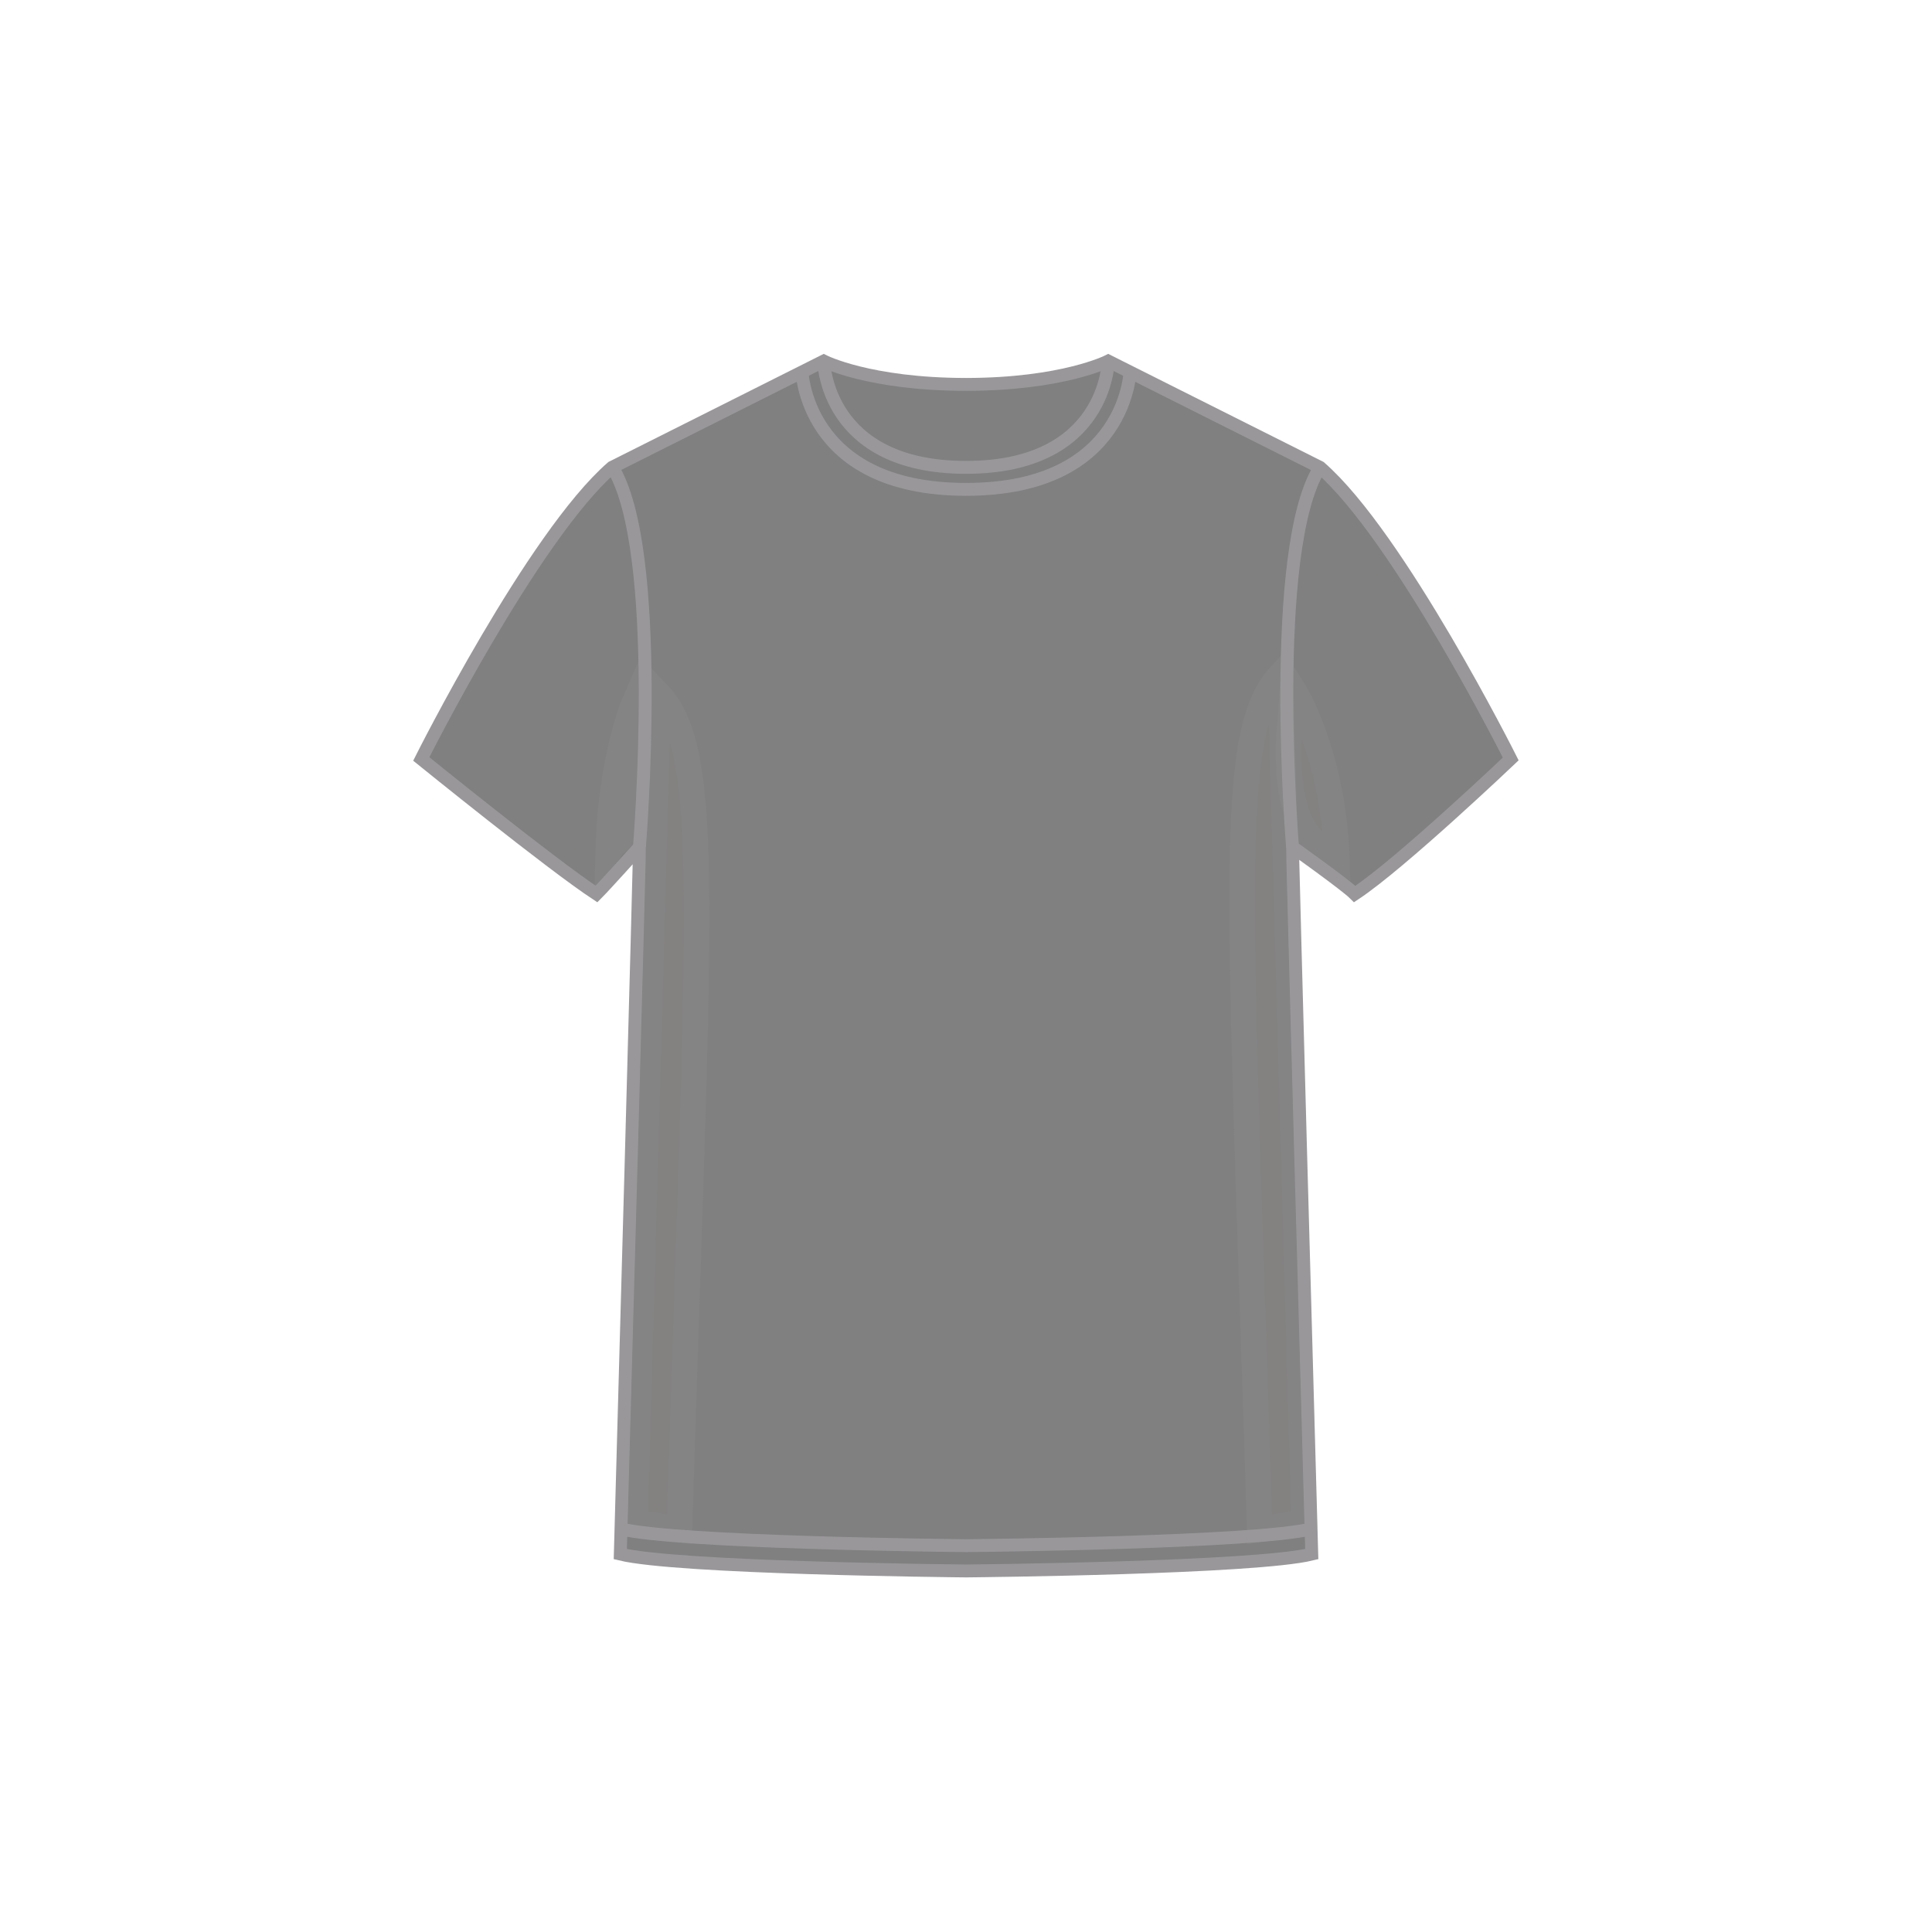
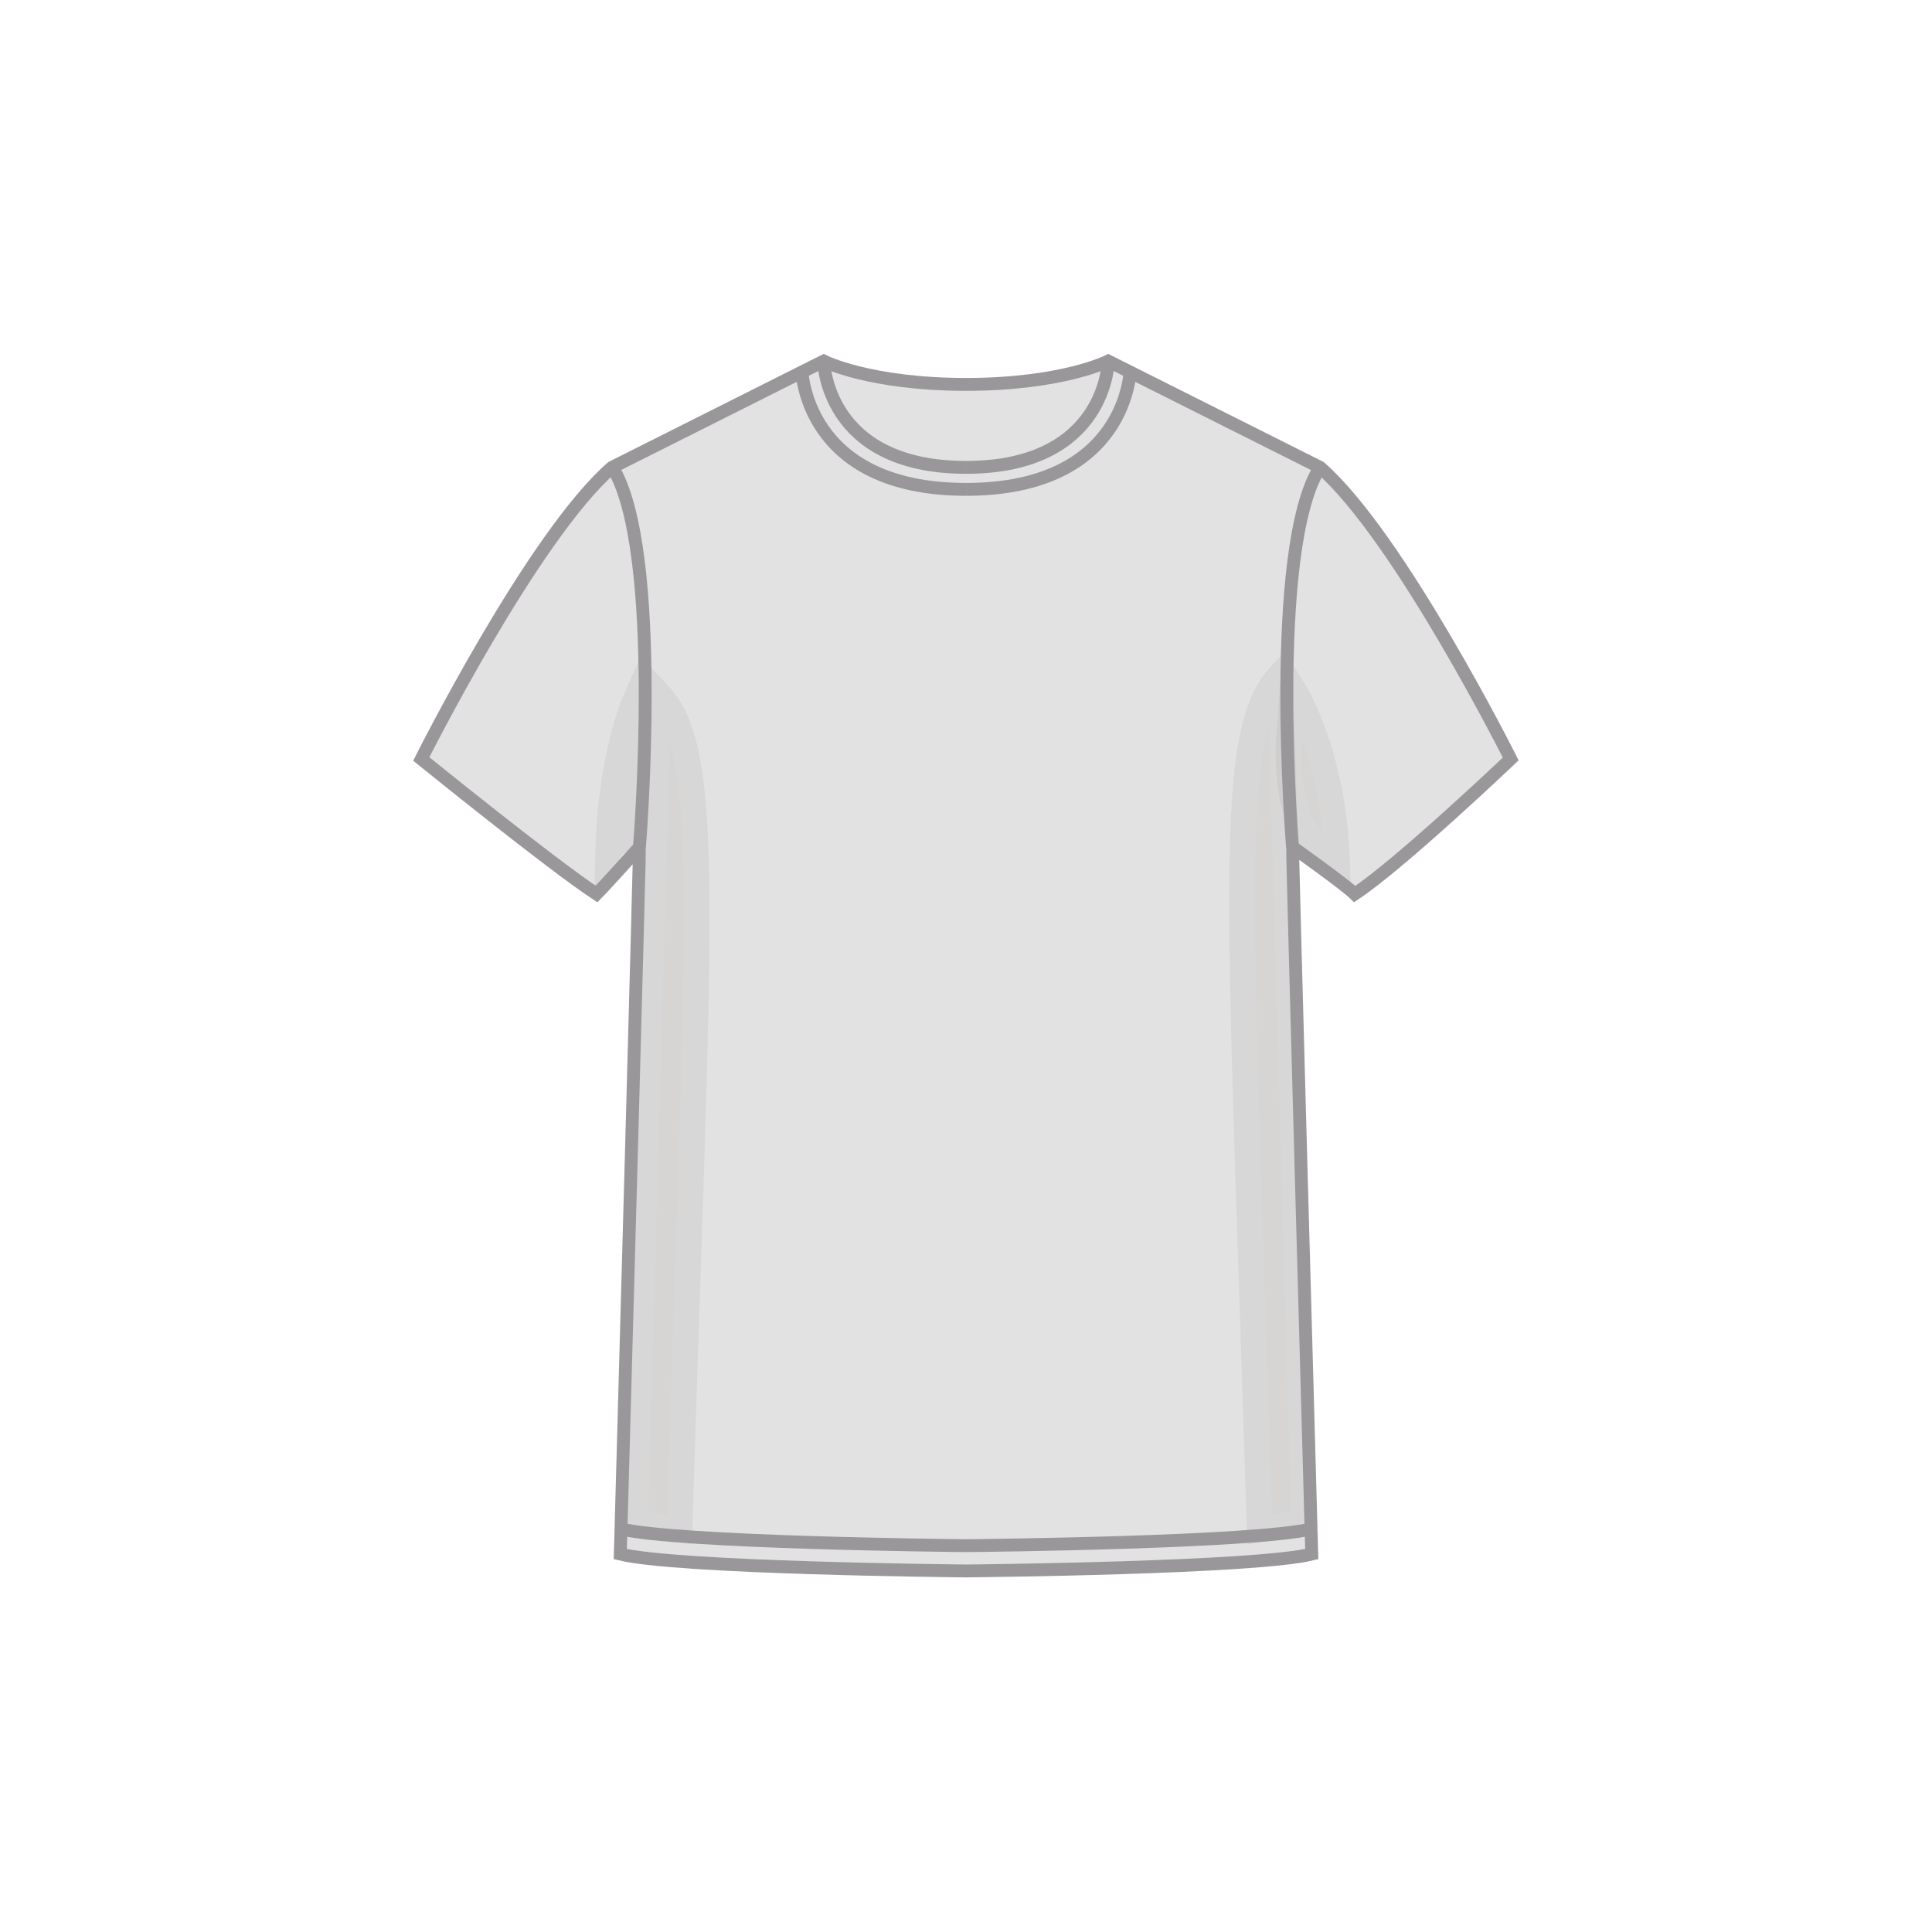
<svg xmlns="http://www.w3.org/2000/svg" xmlns:xlink="http://www.w3.org/1999/xlink" version="1.1" x="0px" y="0px" viewBox="0 0 75 75" enable-background="new 0 0 75 75" xml:space="preserve">
  <g id="Titles" display="none">
    <text transform="matrix(1 0 0 1 25.0278 5.5386)" display="inline">
      <tspan x="0" y="0" fill="#9B9694" font-family="'CircularAirPro-Bold'" font-size="4.4">S</tspan>
      <tspan x="2.649" y="0" fill="#9B9694" font-family="'CircularAirPro-Bold'" font-size="4.4">T </tspan>
      <tspan x="6.459" y="0" fill="#9B9694" font-family="'CircularAirPro-Bold'" font-size="4.4">A</tspan>
      <tspan x="9.592" y="0" fill="#9B9694" font-family="'CircularAirPro-Bold'" font-size="4.4">c</tspan>
      <tspan x="12.012" y="0" fill="#9B9694" font-family="'CircularAirPro-Bold'" font-size="4.4">t</tspan>
      <tspan x="13.666" y="0" fill="#9B9694" font-family="'CircularAirPro-Bold'" font-size="4.4">i</tspan>
      <tspan x="14.876" y="0" fill="#9B9694" font-family="'CircularAirPro-Bold'" font-size="4.4">v</tspan>
      <tspan x="17.212" y="0" fill="#9B9694" font-family="'CircularAirPro-Bold'" font-size="4.4">e </tspan>
      <tspan x="20.732" y="0" fill="#9B9694" font-family="'CircularAirPro-Bold'" font-size="4.4">T</tspan>
      <tspan x="23.042" y="0" fill="#9B9694" font-family="'CircularAirPro-Bold'" font-size="4.4">ee </tspan>
    </text>
  </g>
  <g id="STA_Womens">
    <g>
-       <path fill="grey" stroke="#99979A" stroke-width="0.5" stroke-miterlimit="10" d="M51.241,18.143l-8.22-4.126    c0,0-1.757,0.902-5.521,0.906c-3.765-0.004-5.523-0.906-5.523-0.906l-8.218,4.126c-3.069,2.666-7.405,11.32-7.405,11.32    s5.04,4.084,6.802,5.242c0.353-0.353,1.669-1.821,1.669-1.821s0,0.721-0.745,27.446c2.203,0.539,12.842,0.648,13.408,0.654h0.013    h0.012c0.567-0.006,11.206-0.115,13.409-0.654c-0.746-26.725-0.746-27.446-0.746-27.446s2.063,1.468,2.415,1.821    c1.761-1.158,6.055-5.242,6.055-5.242S54.31,20.809,51.241,18.143z" />
+       <path fill="#E2E2E2" stroke="#99979A" stroke-width="0.5" stroke-miterlimit="10" d="M51.241,18.143l-8.22-4.126    c0,0-1.757,0.902-5.521,0.906c-3.765-0.004-5.523-0.906-5.523-0.906l-8.218,4.126c-3.069,2.666-7.405,11.32-7.405,11.32    s5.04,4.084,6.802,5.242c0.353-0.353,1.669-1.821,1.669-1.821s0,0.721-0.745,27.446c2.203,0.539,12.842,0.648,13.408,0.654h0.013    h0.012c0.567-0.006,11.206-0.115,13.409-0.654c-0.746-26.725-0.746-27.446-0.746-27.446s2.063,1.468,2.415,1.821    c1.761-1.158,6.055-5.242,6.055-5.242S54.31,20.809,51.241,18.143z" />
      <path fill="none" stroke="#99979A" stroke-width="0.5" stroke-miterlimit="10" d="M50.176,32.884c0,0-0.946-11.56,1.064-14.741" />
      <path fill="none" stroke="#99979A" stroke-width="0.5" stroke-miterlimit="10" d="M24.825,32.857c0,0,0.946-11.56-1.065-14.741" />
      <path fill="none" stroke="#99979A" stroke-width="0.5" stroke-miterlimit="10" d="M31.979,14.017c0,0,0.051,4.126,5.521,4.126" />
      <path fill="none" stroke="#99979A" stroke-width="0.5" stroke-miterlimit="10" d="M43.022,14.017c0,0-0.051,4.126-5.521,4.126" />
      <path fill="none" stroke="#99979A" stroke-width="0.5" stroke-miterlimit="10" d="M31.124,14.318c0,0,0.058,4.679,6.377,4.679" />
      <path fill="none" stroke="#99979A" stroke-width="0.5" stroke-miterlimit="10" d="M43.878,14.318c0,0-0.059,4.679-6.377,4.679" />
      <path fill="none" stroke="#99979A" stroke-width="0.5" stroke-miterlimit="10" d="M24.08,59.349    c2.202,0.538,12.842,0.648,13.407,0.653h0.014h0.013c0.566-0.005,11.205-0.115,13.408-0.653" />
      <g opacity="0.15">
        <g>
          <defs>
            <rect id="SVGID_39_" x="24.145" y="25.727" width="3.398" height="34.229" />
          </defs>
          <clipPath id="SVGID_2_">
            <use xlink:href="#SVGID_39_" overflow="visible" />
          </clipPath>
          <path clip-path="url(#SVGID_2_)" fill="#938B83" d="M25.559,26.946c2.111,2.229,1.566,8.177,0.816,32.423l-1.718-0.286      L25.559,26.946z" />
          <path clip-path="url(#SVGID_2_)" fill="none" stroke="#99979A" stroke-miterlimit="10" d="M25.559,26.946      c2.111,2.229,1.566,8.177,0.816,32.423l-1.718-0.286L25.559,26.946z" />
        </g>
      </g>
      <g opacity="0.15">
        <g>
          <defs>
            <rect id="SVGID_41_" x="23.067" y="25.066" width="2.19" height="9.844" />
          </defs>
          <clipPath id="SVGID_4_">
            <use xlink:href="#SVGID_41_" overflow="visible" />
          </clipPath>
          <path clip-path="url(#SVGID_4_)" fill="#938B83" d="M23.609,33.11c0.085-3.728,1.048-5.914,1.048-5.914l0.099,1.951      c0.016,1.29-0.099,3.203-0.94,3.636L23.609,33.11z" />
          <path clip-path="url(#SVGID_4_)" fill="none" stroke="#99979A" stroke-miterlimit="10" d="M23.609,33.11      c0.085-3.728,1.048-5.914,1.048-5.914l0.099,1.951c0.016,1.29-0.099,3.203-0.94,3.636L23.609,33.11z" />
        </g>
      </g>
      <g opacity="0.15">
        <g>
          <defs>
            <rect id="SVGID_43_" x="47.72" y="24.975" width="3.414" height="34.983" />
          </defs>
          <clipPath id="SVGID_6_">
            <use xlink:href="#SVGID_43_" overflow="visible" />
          </clipPath>
          <path clip-path="url(#SVGID_6_)" fill="#938B83" d="M49.698,26.213c-2.111,2.279-1.562,8.36-0.796,33.156l1.72-0.291      L49.698,26.213z" />
          <path clip-path="url(#SVGID_6_)" fill="none" stroke="#99979A" stroke-miterlimit="10" d="M49.698,26.213      c-2.111,2.279-1.562,8.36-0.796,33.156l1.72-0.291L49.698,26.213z" />
        </g>
      </g>
      <g opacity="0.15">
        <g>
          <defs>
            <rect id="SVGID_45_" x="49.52" y="25.201" width="2.922" height="9.48" />
          </defs>
          <clipPath id="SVGID_8_">
            <use xlink:href="#SVGID_45_" overflow="visible" />
          </clipPath>
          <path clip-path="url(#SVGID_8_)" fill="#938B83" d="M51.897,33.349c-0.14-4.173-1.714-6.621-1.714-6.621l-0.161,2.184      c-0.026,1.445,0.161,3.585,1.538,4.071L51.897,33.349z" />
          <path clip-path="url(#SVGID_8_)" fill="none" stroke="#99979A" stroke-miterlimit="10" d="M51.897,33.349      c-0.14-4.173-1.714-6.621-1.714-6.621l-0.161,2.184c-0.026,1.445,0.161,3.585,1.538,4.071L51.897,33.349z" />
        </g>
      </g>
    </g>
  </g>
</svg>
